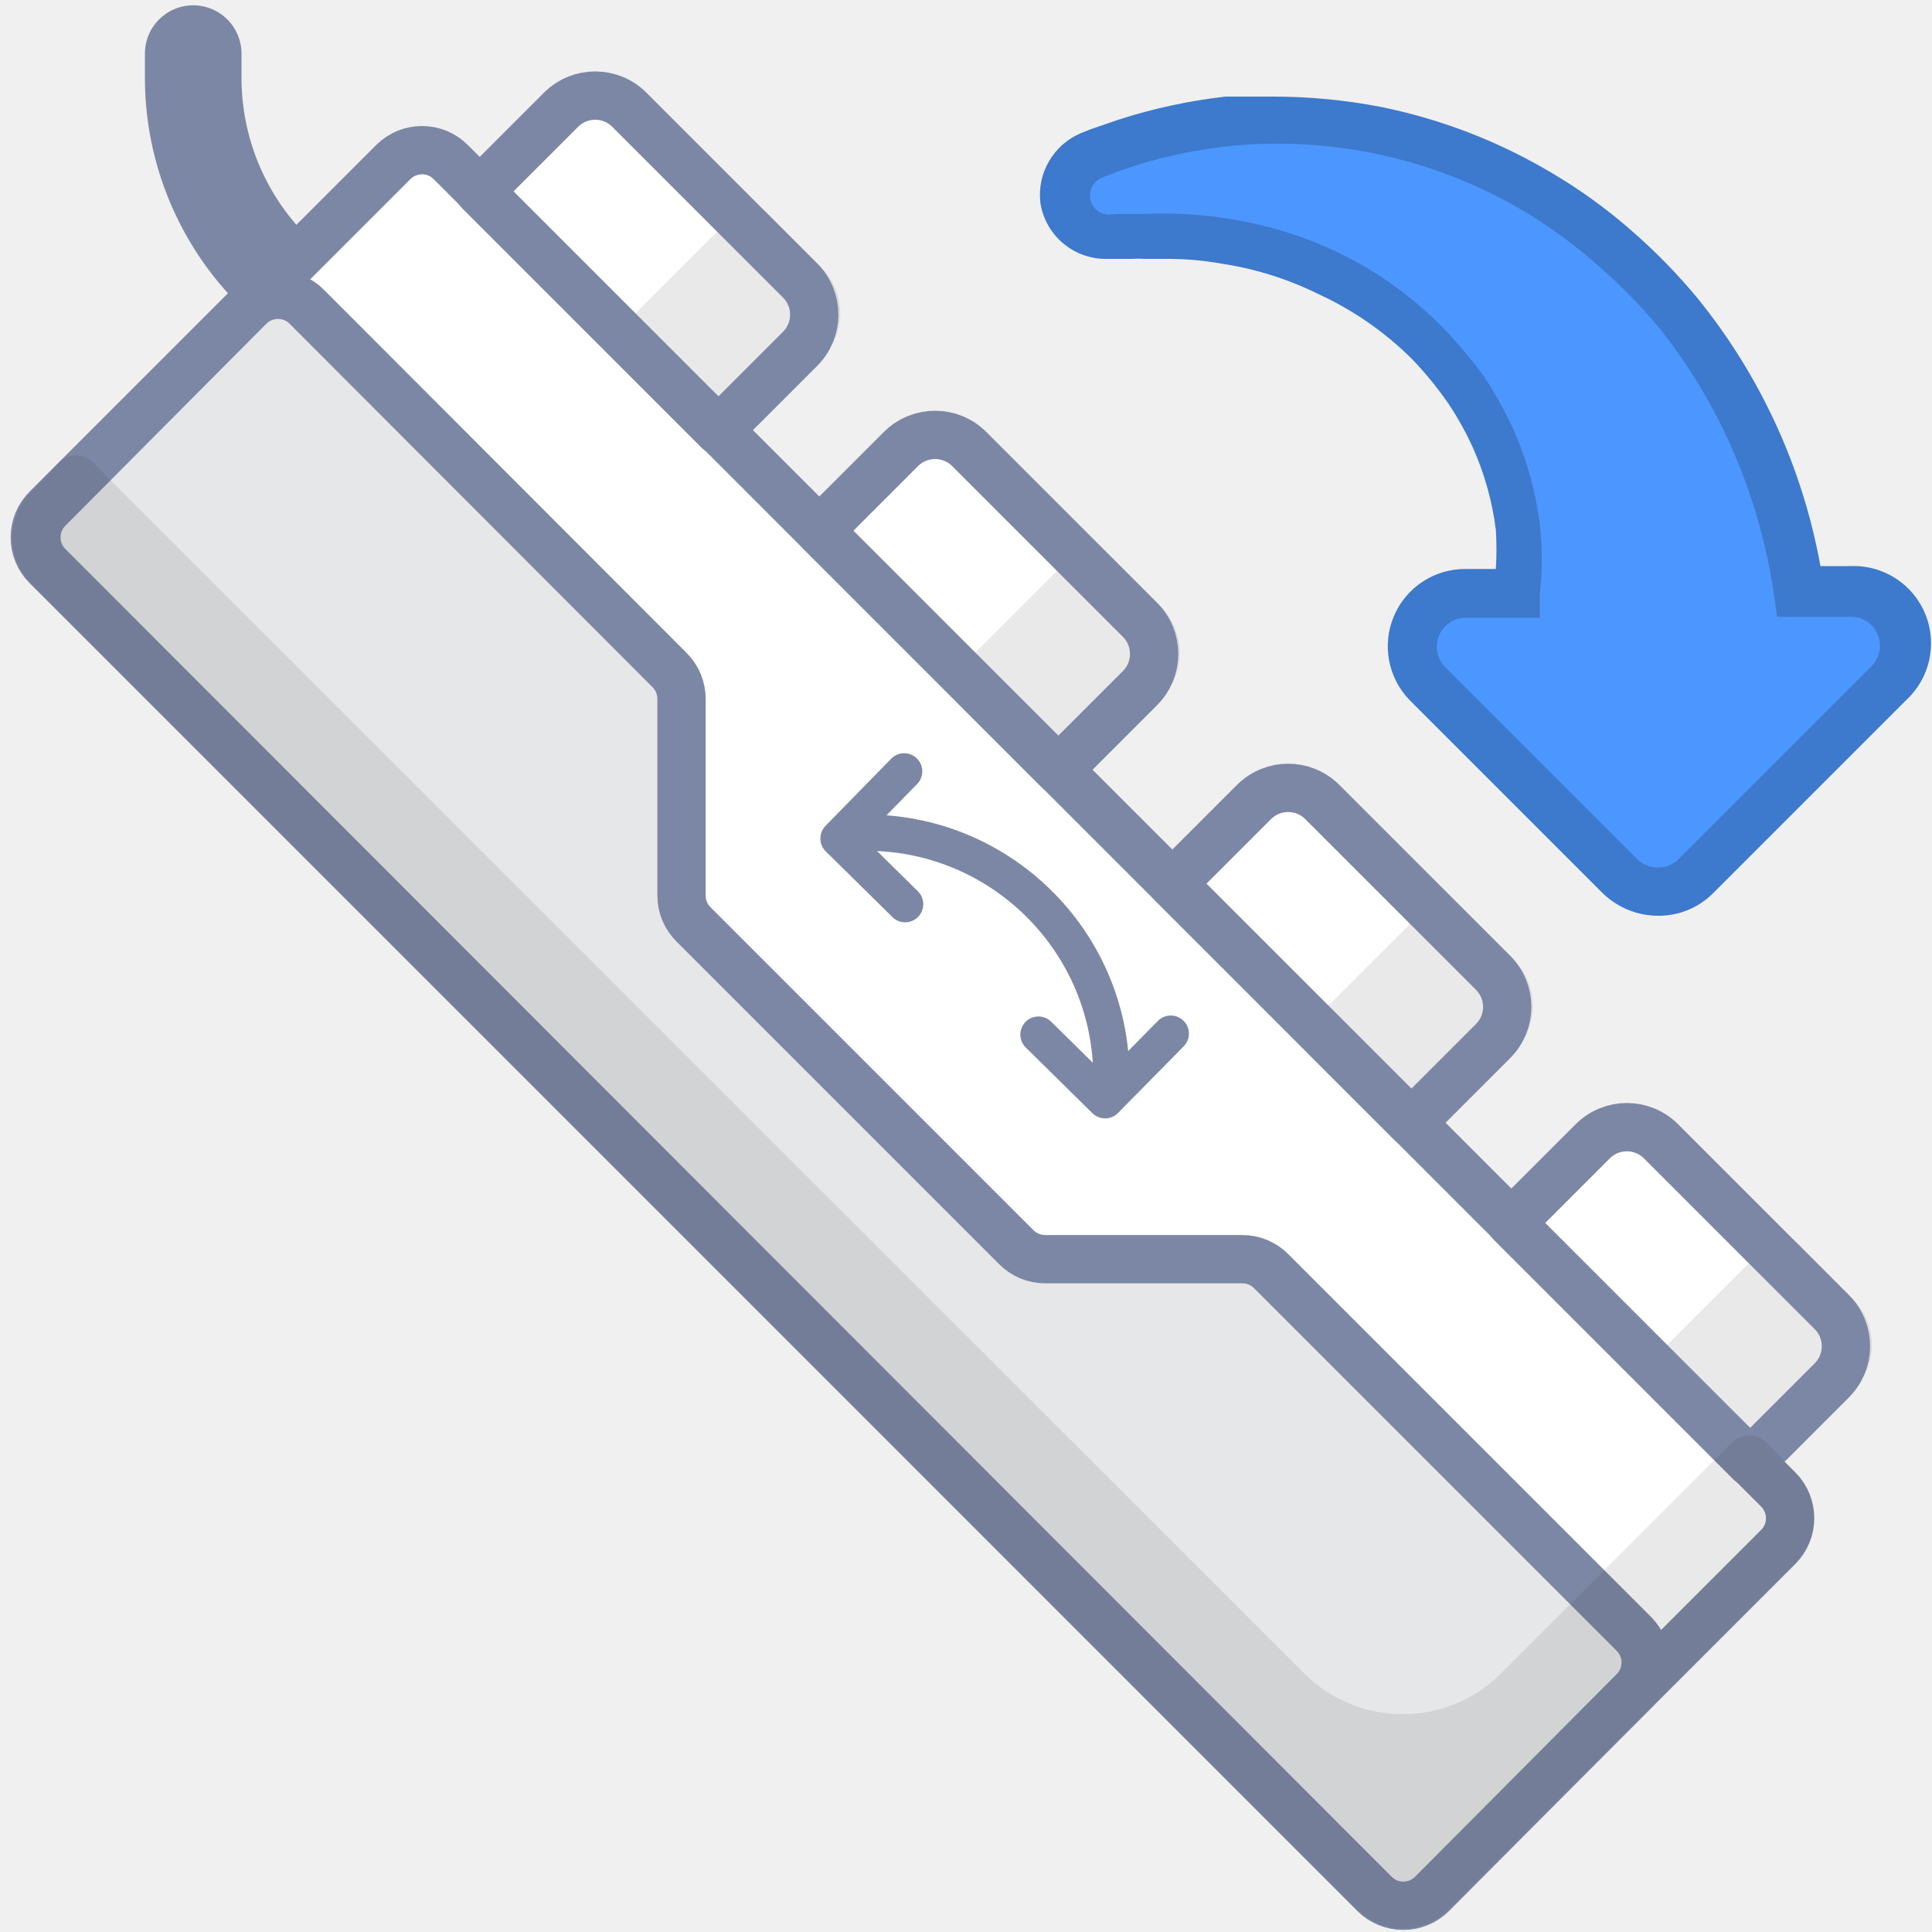
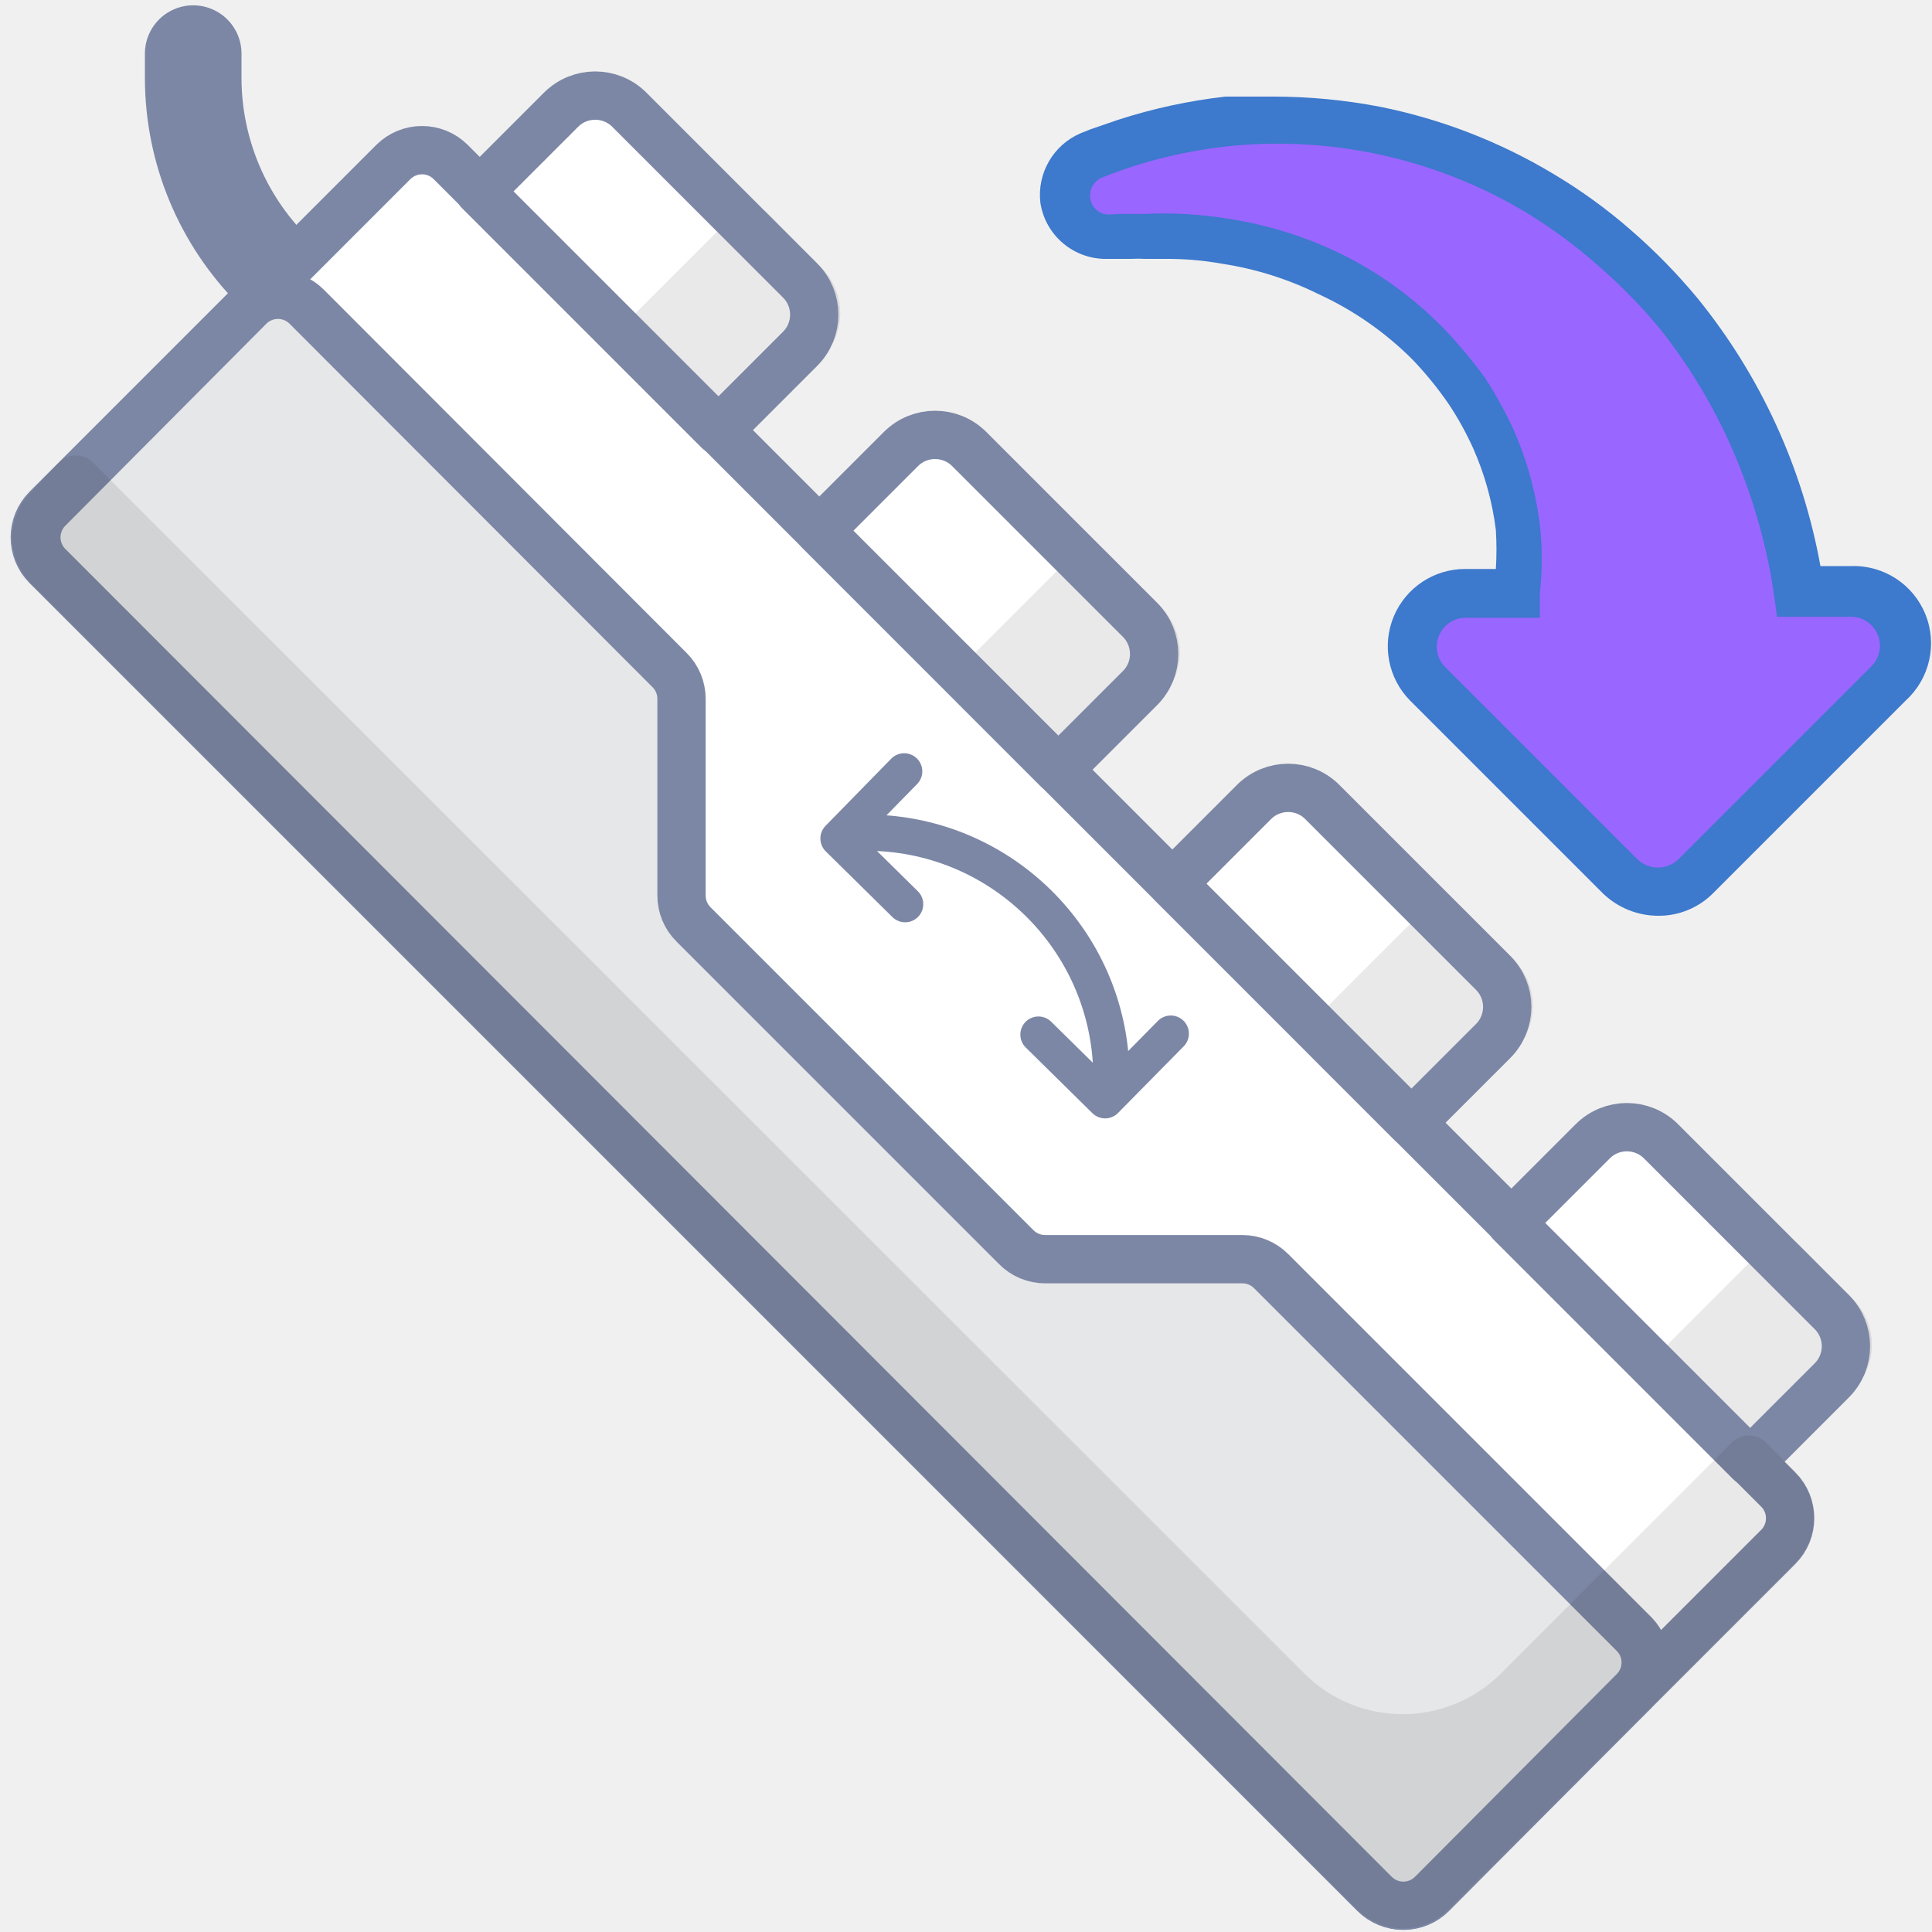
<svg xmlns="http://www.w3.org/2000/svg" id="Icon" viewBox="0 0 40 40">
  <path d="M5.66,5.61h0A5.65,5.65,0,0,1,4,1.61V1.11" fill="none" stroke="#7c87a5" stroke-linecap="round" stroke-linejoin="round" stroke-width="2" />
  <path d="M39.46,14.5l-4,4a1.58,1.58,0,0,1-1.13.46,1.65,1.65,0,0,1-1.14-.46l-4-4a1.6,1.6,0,0,1,1.15-2.72h0.63a6.37,6.37,0,0,0,0-.81,6,6,0,0,0-.47-1.69,6.43,6.43,0,0,0-.51-0.92,7.39,7.39,0,0,0-.74-0.91A6.72,6.72,0,0,0,27.3,6.09a6.83,6.83,0,0,0-2-.63,6.37,6.37,0,0,0-1.17-.1H23.72a2.73,2.73,0,0,0-.31,0l-0.18,0H22.92A1.37,1.37,0,0,1,21.54,4.2a1.39,1.39,0,0,1,.83-1.44l0.2-.08h0l0.58-.2A11.43,11.43,0,0,1,25.37,2c0.33,0,.67,0,1,0a11.71,11.71,0,0,1,2.2.21A11.28,11.28,0,0,1,32.16,3.6a10.87,10.87,0,0,1,1.59,1.15,12,12,0,0,1,1.4,1.43,12.25,12.25,0,0,1,2.54,5.54v0h0.64A1.6,1.6,0,0,1,39.46,14.5Z" fill="#3d79cc" />
  <rect x="12.98" y="1.01" width="11.83" height="40.55" rx="0.84" ry="0.84" transform="translate(-9.52 19.59) rotate(-45)" fill="#fff" stroke="#7c87a5" stroke-linecap="round" stroke-linejoin="round" />
  <path d="M33.84,33.84l-7.52-7.52a0.84,0.84,0,0,0-.6-0.25H21.64a0.84,0.84,0,0,1-.6-0.25l-6.68-6.68a0.84,0.84,0,0,1-.25-0.6V14.47a0.84,0.84,0,0,0-.25-0.6L6.35,6.35a0.84,0.84,0,0,0-1.19,0L1,10.53a0.84,0.84,0,0,0,0,1.19L28.46,39.21a0.84,0.84,0,0,0,1.19,0L33.84,35A0.84,0.84,0,0,0,33.84,33.84Z" fill="#e6e7e8" stroke="#7c87a5" stroke-linecap="round" stroke-linejoin="round" />
  <path d="M17.89,17.24a5.07,5.07,0,0,1,5.12,5" fill="none" stroke="#7c87a5" stroke-linecap="round" stroke-linejoin="round" stroke-width="0.75" />
  <polyline points="18.74 18.72 17.36 17.36 18.72 15.97" fill="none" stroke="#7c87a5" stroke-linecap="round" stroke-linejoin="round" stroke-width="0.75" />
  <polyline points="24.24 21.4 22.88 22.78 21.5 21.42" fill="none" stroke="#7c87a5" stroke-linecap="round" stroke-linejoin="round" stroke-width="0.75" />
  <path d="M11.11,3.53h5a1,1,0,0,1,1,1V6.92a0,0,0,0,1,0,0h-7a0,0,0,0,1,0,0V4.53A1,1,0,0,1,11.11,3.53Z" transform="translate(7.67 -8.08) rotate(45)" fill="#fff" />
  <path d="M15.56,4.79l-2.4,2.4,1.69,1.69,1.8-1.8a0.84,0.84,0,0,0,0-1.19Z" fill="#231f20" stroke="#231f20" stroke-linecap="round" stroke-linejoin="round" opacity="0.1" />
  <path d="M11.11,3.53h5a1,1,0,0,1,1,1V6.92a0,0,0,0,1,0,0h-7a0,0,0,0,1,0,0V4.53A1,1,0,0,1,11.11,3.53Z" transform="translate(7.67 -8.08) rotate(45)" fill="none" stroke="#7c87a5" stroke-linecap="round" stroke-linejoin="round" />
  <path d="M18.14,10.55h5a1,1,0,0,1,1,1v2.39a0,0,0,0,1,0,0h-7a0,0,0,0,1,0,0V11.55A1,1,0,0,1,18.14,10.55Z" transform="translate(14.7 -10.99) rotate(45)" fill="#fff" />
  <path d="M22.59,11.82l-2.4,2.4,1.69,1.69,1.8-1.8a0.84,0.84,0,0,0,0-1.19Z" fill="#231f20" stroke="#231f20" stroke-linecap="round" stroke-linejoin="round" opacity="0.1" />
  <path d="M18.14,10.55h5a1,1,0,0,1,1,1v2.39a0,0,0,0,1,0,0h-7a0,0,0,0,1,0,0V11.55A1,1,0,0,1,18.14,10.55Z" transform="translate(14.7 -10.99) rotate(45)" fill="none" stroke="#7c87a5" stroke-linecap="round" stroke-linejoin="round" />
  <path d="M25.45,17.86h5a1,1,0,0,1,1,1v2.39a0,0,0,0,1,0,0h-7a0,0,0,0,1,0,0V18.86a1,1,0,0,1,1-1Z" transform="translate(22.01 -14.02) rotate(45)" fill="#fff" />
  <path d="M29.9,19.13l-2.4,2.4,1.69,1.69,1.8-1.8a0.84,0.84,0,0,0,0-1.19Z" fill="#231f20" stroke="#231f20" stroke-linecap="round" stroke-linejoin="round" opacity="0.1" />
  <path d="M25.45,17.86h5a1,1,0,0,1,1,1v2.39a0,0,0,0,1,0,0h-7a0,0,0,0,1,0,0V18.86a1,1,0,0,1,1-1Z" transform="translate(22.01 -14.02) rotate(45)" fill="none" stroke="#7c87a5" stroke-linecap="round" stroke-linejoin="round" />
  <path d="M32.47,24.89h5a1,1,0,0,1,1,1v2.39a0,0,0,0,1,0,0h-7a0,0,0,0,1,0,0V25.89A1,1,0,0,1,32.47,24.89Z" transform="translate(29.03 -16.93) rotate(45)" fill="#fff" />
  <path d="M36.92,26.15l-2.4,2.4,1.69,1.69,1.8-1.8a0.84,0.84,0,0,0,0-1.19Z" fill="#231f20" stroke="#231f20" stroke-linecap="round" stroke-linejoin="round" opacity="0.1" />
  <path d="M32.47,24.89h5a1,1,0,0,1,1,1v2.39a0,0,0,0,1,0,0h-7a0,0,0,0,1,0,0V25.89A1,1,0,0,1,32.47,24.89Z" transform="translate(29.03 -16.93) rotate(45)" fill="none" stroke="#7c87a5" stroke-linecap="round" stroke-linejoin="round" />
  <path d="M1.57,9.93L26.65,35a3.38,3.38,0,0,0,4.78,0l4.78-4.78,0.6,0.6a0.84,0.84,0,0,1,0,1.19l-7.17,7.17a0.84,0.84,0,0,1-1.19,0L1,11.73a0.84,0.84,0,0,1,0-1.19Z" fill="#231f20" stroke="#231f20" stroke-linecap="round" stroke-linejoin="round" opacity="0.1" />
-   <path d="M38.75,13.79l-4,4a0.61,0.61,0,0,1-.85,0l-4-4a0.6,0.6,0,0,1,.43-1h1.55c0-.07,0-0.24,0-0.5a6.31,6.31,0,0,0,0-1.43,7.05,7.05,0,0,0-.56-2,8.57,8.57,0,0,0-.59-1.06,10.47,10.47,0,0,0-.84-1,7.76,7.76,0,0,0-2.14-1.55,8.16,8.16,0,0,0-2.31-.72,8.29,8.29,0,0,0-1.76-.1c-0.21,0-.4,0-0.52,0L23,4.44a0.39,0.39,0,0,1-.43-0.35,0.4,0.4,0,0,1,.24-0.41h0s0.23-.1.69-0.25a10,10,0,0,1,2-.41,10,10,0,0,1,6.18,1.43A10.49,10.49,0,0,1,33.1,5.51a11.1,11.1,0,0,1,1.27,1.3A11.29,11.29,0,0,1,36,9.62a11.67,11.67,0,0,1,.66,2.27c0.08,0.47.12,0.78,0.13,0.88h1.5A0.6,0.6,0,0,1,38.75,13.79Z" fill="#4c97ff" />
+   <path d="M38.75,13.79l-4,4a0.61,0.61,0,0,1-.85,0l-4-4a0.6,0.6,0,0,1,.43-1h1.55c0-.07,0-0.24,0-0.5a6.31,6.31,0,0,0,0-1.43,7.05,7.05,0,0,0-.56-2,8.57,8.57,0,0,0-.59-1.06,10.47,10.47,0,0,0-.84-1,7.76,7.76,0,0,0-2.14-1.55,8.16,8.16,0,0,0-2.31-.72,8.29,8.29,0,0,0-1.76-.1c-0.21,0-.4,0-0.52,0L23,4.44a0.39,0.39,0,0,1-.43-0.35,0.4,0.4,0,0,1,.24-0.41h0s0.23-.1.69-0.25a10,10,0,0,1,2-.41,10,10,0,0,1,6.18,1.43A10.49,10.49,0,0,1,33.1,5.51a11.1,11.1,0,0,1,1.27,1.3A11.29,11.29,0,0,1,36,9.62a11.67,11.67,0,0,1,.66,2.27c0.08,0.47.12,0.78,0.13,0.88h1.5A0.6,0.6,0,0,1,38.75,13.79Z" fill="#9966ff" />
</svg>
